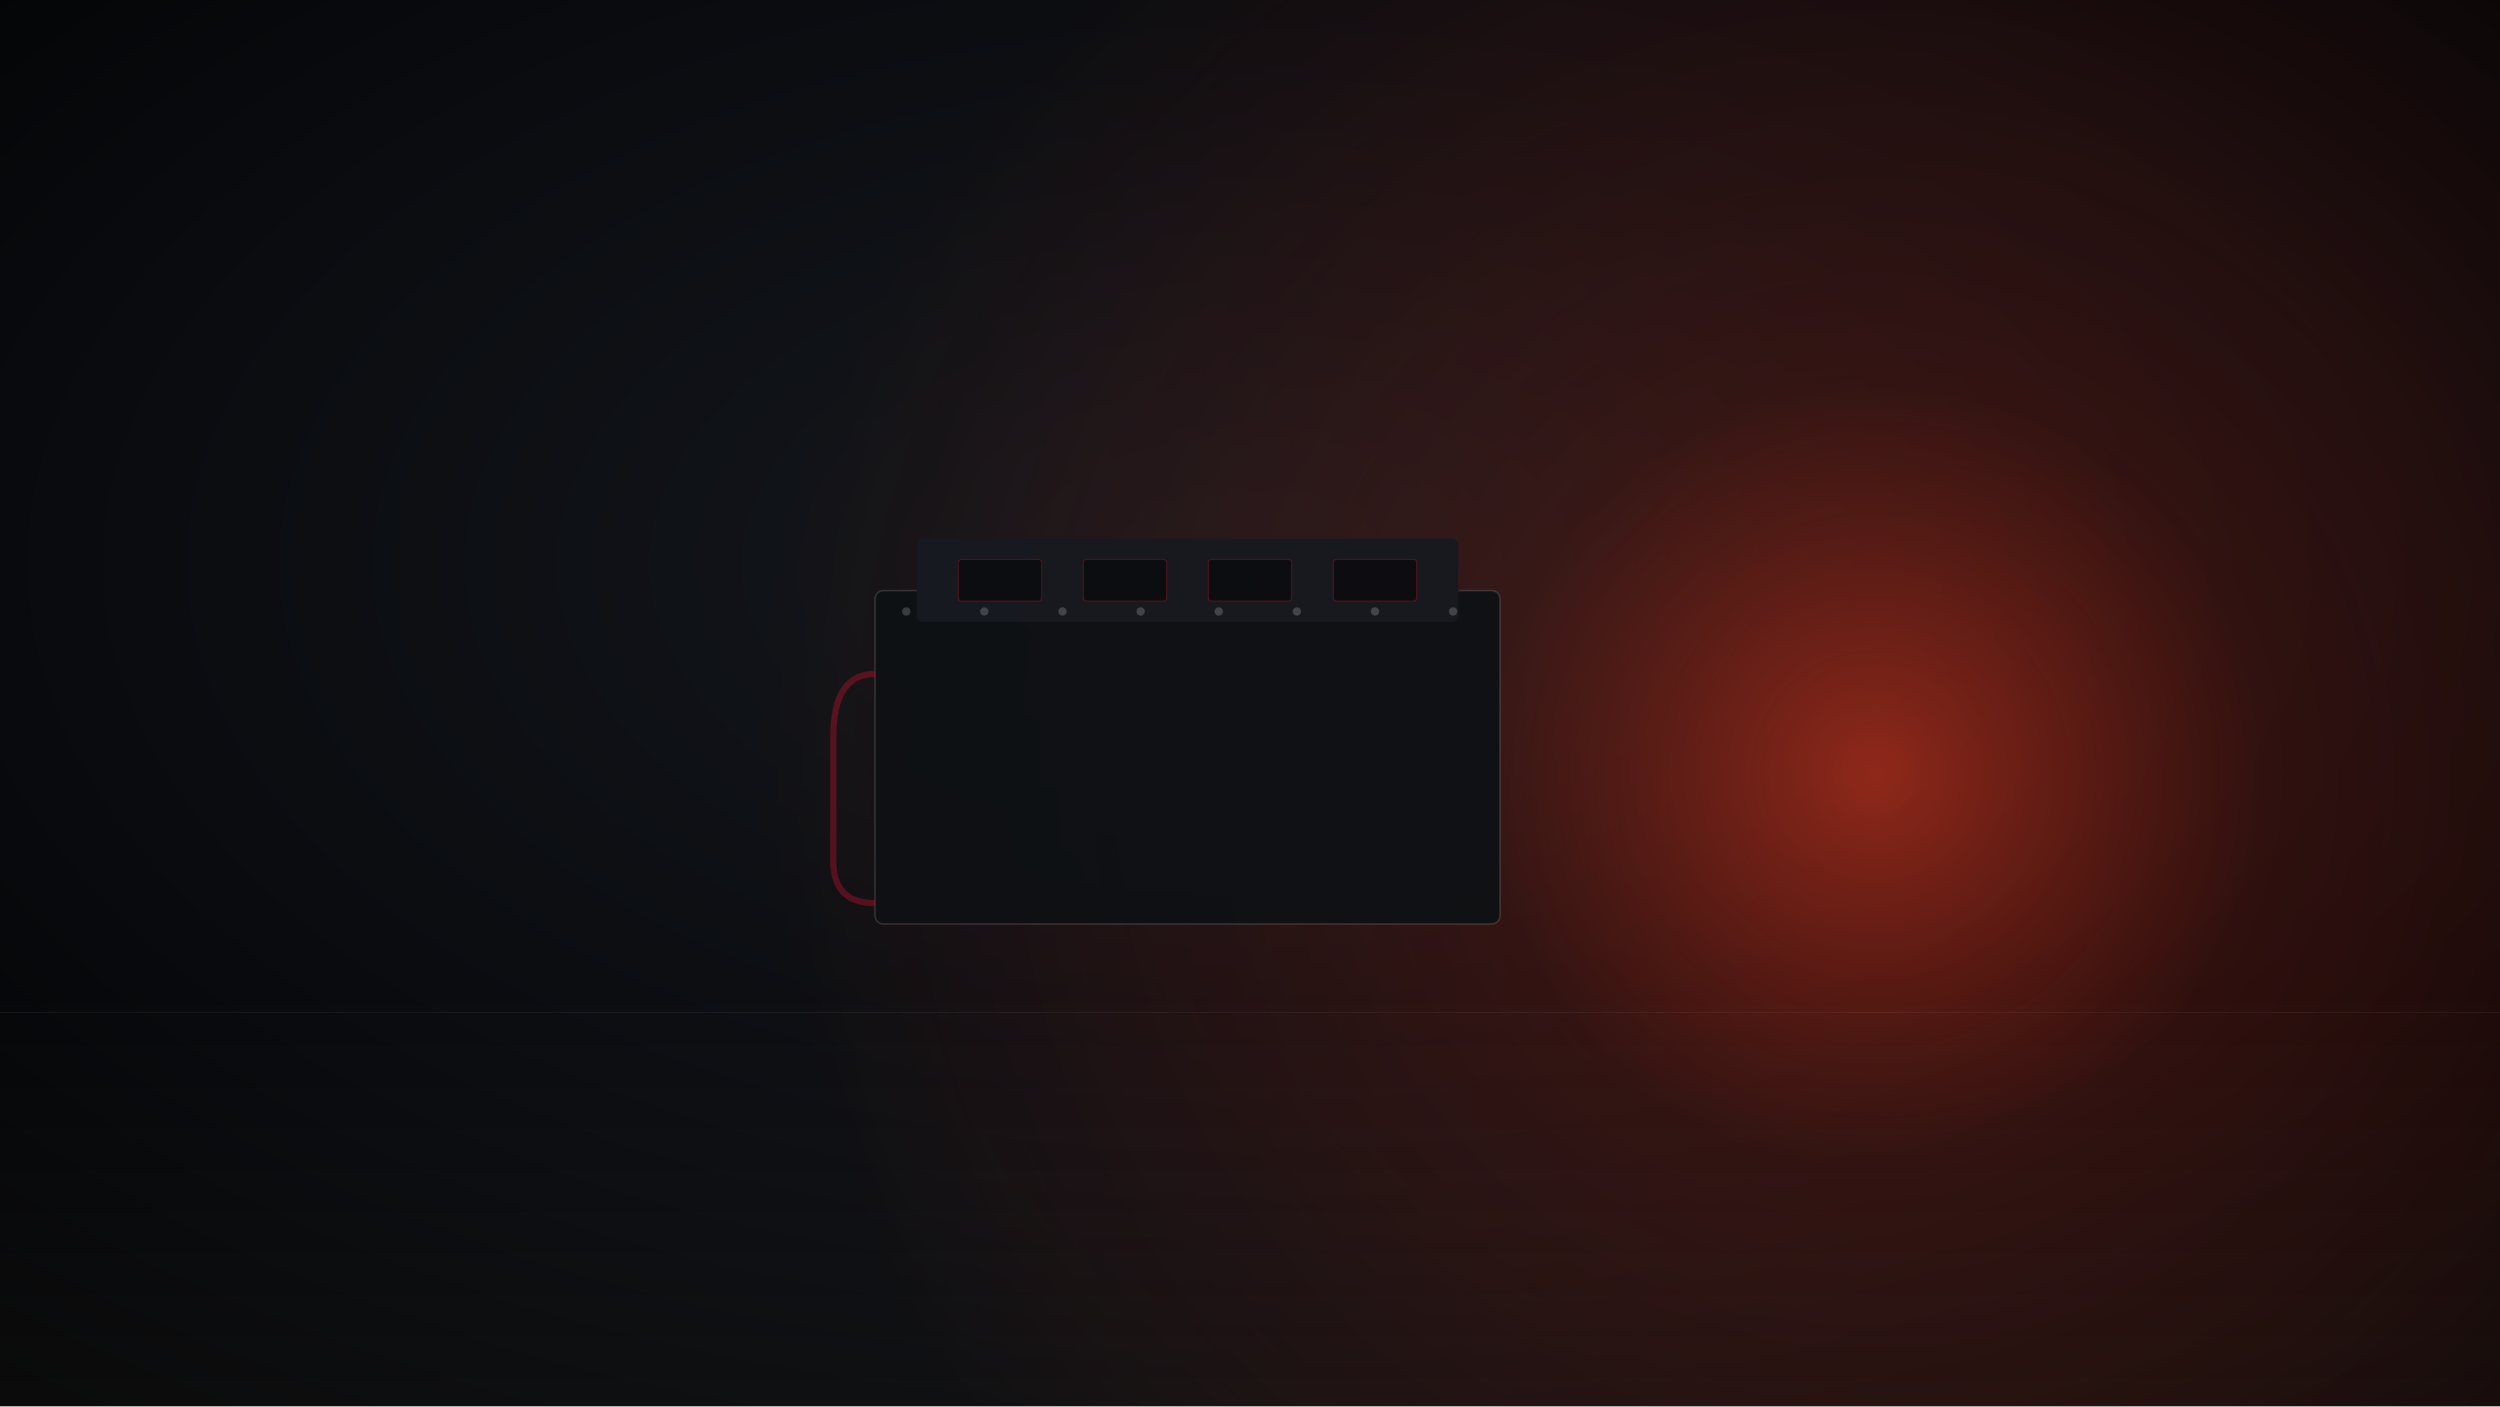
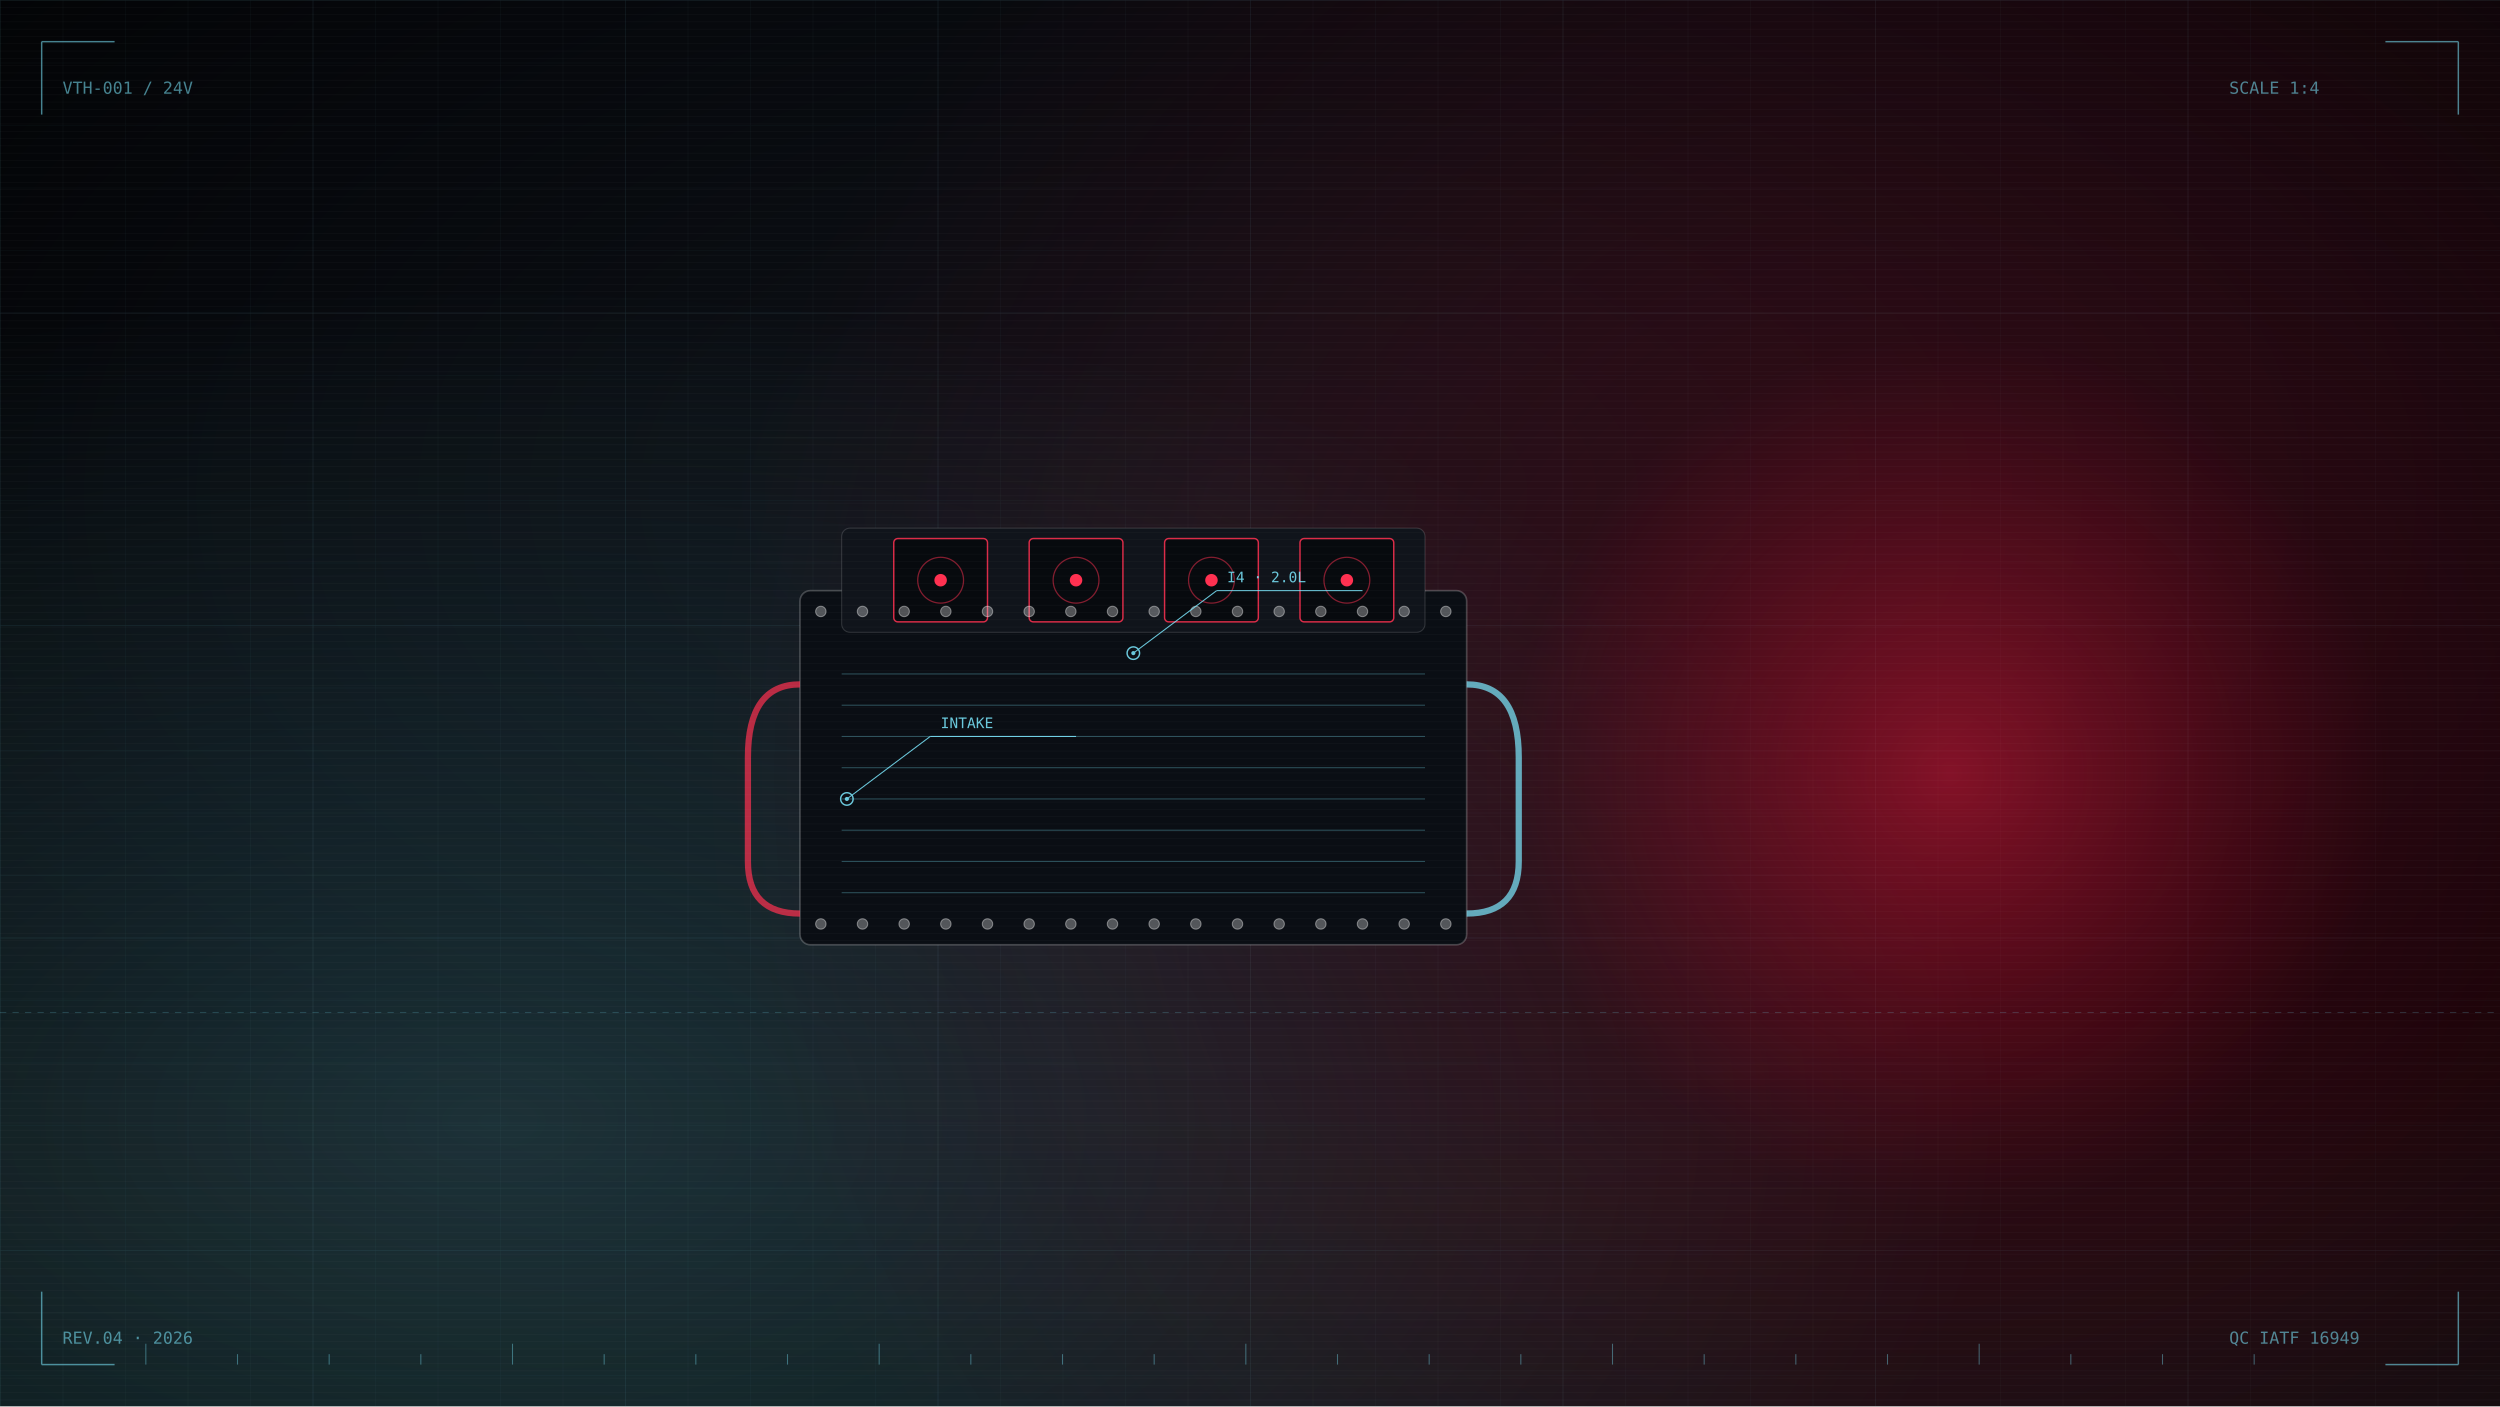
<svg xmlns="http://www.w3.org/2000/svg" viewBox="0 0 2400 1350" width="2400" height="1350" role="img" preserveAspectRatio="xMidYMid slice">
  <defs>
-     <radialGradient id="bgrad" cx="50%" cy="40%" r="80%">
-       <stop offset="0%" stop-color="#15181d" />
-       <stop offset="55%" stop-color="#0a0c10" />
+     <pattern id="grid" width="60" height="60" patternUnits="userSpaceOnUse">
+       <path d="M 60 0 L 0 0 0 60" fill="none" stroke="rgba(123,233,255,0.05)" stroke-width="1" />
+     </pattern>
+     <pattern id="gridMajor" width="300" height="300" patternUnits="userSpaceOnUse">
+       <path d="M 300 0 L 0 0 0 300" fill="none" stroke="rgba(123,233,255,0.08)" stroke-width="1" />
+     </pattern>
+     <radialGradient id="bgrad" cx="50%" cy="35%" r="80%">
+       <stop offset="0%" stop-color="#0e1218" />
+       <stop offset="55%" stop-color="#06080c" />
      <stop offset="100%" stop-color="#000" />
    </radialGradient>
-     <radialGradient id="glow" cx="1800" cy="742.5" r="1080" gradientUnits="userSpaceOnUse">
-       <stop offset="0%" stop-color="hsla(8, 95%, 55%, 0.55)" />
-       <stop offset="35%" stop-color="hsla(8, 90%, 45%, 0.18)" />
-       <stop offset="100%" stop-color="hsla(8, 90%, 45%, 0)" />
+     <radialGradient id="glow" cx="1872" cy="742.5" r="1200" gradientUnits="userSpaceOnUse">
+       <stop offset="0%" stop-color="hsla(350, 100%, 55%, 0.5)" />
+       <stop offset="35%" stop-color="hsla(350, 95%, 45%, 0.15)" />
+       <stop offset="100%" stop-color="hsla(350, 90%, 45%, 0)" />
+     </radialGradient>
+     <radialGradient id="cyanGlow" cx="20%" cy="80%" r="60%">
+       <stop offset="0%" stop-color="rgba(123,233,255,0.18)" />
+       <stop offset="100%" stop-color="rgba(123,233,255,0)" />
    </radialGradient>
    <linearGradient id="floor" x1="0" y1="0" x2="0" y2="1">
      <stop offset="0%" stop-color="rgba(255,255,255,0)" />
-       <stop offset="100%" stop-color="rgba(255,255,255,0.04)" />
+       <stop offset="100%" stop-color="rgba(123,233,255,0.05)" />
    </linearGradient>
    <filter id="soft">
-       <feGaussianBlur stdDeviation="2" />
+       <feGaussianBlur stdDeviation="3" />
+     </filter>
+     <filter id="bloom">
+       <feGaussianBlur stdDeviation="6" />
    </filter>
  </defs>
  <rect width="2400" height="1350" fill="url(#bgrad)" />
+   <rect width="2400" height="1350" fill="url(#grid)" />
+   <rect width="2400" height="1350" fill="url(#gridMajor)" />
+   <rect width="2400" height="1350" fill="url(#cyanGlow)" />
  <rect width="2400" height="1350" fill="url(#glow)" />
-   <rect y="945" width="2400" height="405" fill="url(#floor)" />
-   <g transform="translate(840,567)" opacity="0.92">
-     <rect width="600" height="320" rx="8" fill="#0d1014" stroke="rgba(255,255,255,0.15)" stroke-width="1.5" />
-     <rect x="40" y="-50" width="520" height="80" rx="6" fill="#16191f" />
-     <rect x="80" y="-30" width="80" height="40" rx="3" fill="#0a0c10" stroke="rgba(200,16,46,0.4)" />
-     <rect x="200" y="-30" width="80" height="40" rx="3" fill="#0a0c10" stroke="rgba(200,16,46,0.4)" />
-     <rect x="320" y="-30" width="80" height="40" rx="3" fill="#0a0c10" stroke="rgba(200,16,46,0.4)" />
-     <rect x="440" y="-30" width="80" height="40" rx="3" fill="#0a0c10" stroke="rgba(200,16,46,0.4)" />
-     <circle cx="30" cy="20" r="4" fill="rgba(255,255,255,0.2)" />
-     <circle cx="105" cy="20" r="4" fill="rgba(255,255,255,0.2)" />
-     <circle cx="180" cy="20" r="4" fill="rgba(255,255,255,0.2)" />
-     <circle cx="255" cy="20" r="4" fill="rgba(255,255,255,0.2)" />
-     <circle cx="330" cy="20" r="4" fill="rgba(255,255,255,0.2)" />
-     <circle cx="405" cy="20" r="4" fill="rgba(255,255,255,0.2)" />
-     <circle cx="480" cy="20" r="4" fill="rgba(255,255,255,0.2)" />
-     <circle cx="555" cy="20" r="4" fill="rgba(255,255,255,0.2)" />
-     <path d="M0,80 Q-40,80 -40,140 L-40,260 Q-40,300 0,300" fill="none" stroke="rgba(200,16,46,0.4)" stroke-width="6" />
+   <line x1="0" y1="972" x2="2400" y2="972" stroke="rgba(123,233,255,0.18)" stroke-width="1" stroke-dasharray="6 6" />
+   <rect y="972" width="2400" height="378" fill="url(#floor)" />
+   <g transform="translate(768,567)">
+     <rect width="640" height="340" rx="10" fill="#0a0e14" stroke="rgba(255,255,255,0.22)" stroke-width="1.6" />
+     <rect x="40" y="-60" width="560" height="100" rx="8" fill="#10141b" stroke="rgba(255,255,255,0.15)" />
+     <g transform="translate(90, -50)">
+       <rect width="90" height="80" rx="4" fill="#06080c" stroke="#ff3050" stroke-width="1.4" opacity="0.85" />
+       <circle cx="45" cy="40" r="22" fill="none" stroke="rgba(255,48,80,0.5)" stroke-width="1.2" />
+       <circle cx="45" cy="40" r="6" fill="#ff3050" />
+     </g>
+     <g transform="translate(220, -50)">
+       <rect width="90" height="80" rx="4" fill="#06080c" stroke="#ff3050" stroke-width="1.4" opacity="0.85" />
+       <circle cx="45" cy="40" r="22" fill="none" stroke="rgba(255,48,80,0.5)" stroke-width="1.2" />
+       <circle cx="45" cy="40" r="6" fill="#ff3050" />
+     </g>
+     <g transform="translate(350, -50)">
+       <rect width="90" height="80" rx="4" fill="#06080c" stroke="#ff3050" stroke-width="1.4" opacity="0.85" />
+       <circle cx="45" cy="40" r="22" fill="none" stroke="rgba(255,48,80,0.5)" stroke-width="1.2" />
+       <circle cx="45" cy="40" r="6" fill="#ff3050" />
+     </g>
+     <g transform="translate(480, -50)">
+       <rect width="90" height="80" rx="4" fill="#06080c" stroke="#ff3050" stroke-width="1.4" opacity="0.85" />
+       <circle cx="45" cy="40" r="22" fill="none" stroke="rgba(255,48,80,0.5)" stroke-width="1.2" />
+       <circle cx="45" cy="40" r="6" fill="#ff3050" />
+     </g>
+     <circle cx="20" cy="20" r="5" fill="rgba(255,255,255,0.3)" stroke="rgba(255,255,255,0.4)" />
+     <circle cx="60" cy="20" r="5" fill="rgba(255,255,255,0.3)" stroke="rgba(255,255,255,0.4)" />
+     <circle cx="100" cy="20" r="5" fill="rgba(255,255,255,0.3)" stroke="rgba(255,255,255,0.4)" />
+     <circle cx="140" cy="20" r="5" fill="rgba(255,255,255,0.3)" stroke="rgba(255,255,255,0.4)" />
+     <circle cx="180" cy="20" r="5" fill="rgba(255,255,255,0.3)" stroke="rgba(255,255,255,0.4)" />
+     <circle cx="220" cy="20" r="5" fill="rgba(255,255,255,0.3)" stroke="rgba(255,255,255,0.4)" />
+     <circle cx="260" cy="20" r="5" fill="rgba(255,255,255,0.3)" stroke="rgba(255,255,255,0.4)" />
+     <circle cx="300" cy="20" r="5" fill="rgba(255,255,255,0.3)" stroke="rgba(255,255,255,0.4)" />
+     <circle cx="340" cy="20" r="5" fill="rgba(255,255,255,0.3)" stroke="rgba(255,255,255,0.4)" />
+     <circle cx="380" cy="20" r="5" fill="rgba(255,255,255,0.3)" stroke="rgba(255,255,255,0.4)" />
+     <circle cx="420" cy="20" r="5" fill="rgba(255,255,255,0.3)" stroke="rgba(255,255,255,0.4)" />
+     <circle cx="460" cy="20" r="5" fill="rgba(255,255,255,0.3)" stroke="rgba(255,255,255,0.4)" />
+     <circle cx="500" cy="20" r="5" fill="rgba(255,255,255,0.3)" stroke="rgba(255,255,255,0.4)" />
+     <circle cx="540" cy="20" r="5" fill="rgba(255,255,255,0.3)" stroke="rgba(255,255,255,0.4)" />
+     <circle cx="580" cy="20" r="5" fill="rgba(255,255,255,0.3)" stroke="rgba(255,255,255,0.4)" />
+     <circle cx="620" cy="20" r="5" fill="rgba(255,255,255,0.3)" stroke="rgba(255,255,255,0.4)" />
+     <circle cx="20" cy="320" r="5" fill="rgba(255,255,255,0.3)" stroke="rgba(255,255,255,0.4)" />
+     <circle cx="60" cy="320" r="5" fill="rgba(255,255,255,0.3)" stroke="rgba(255,255,255,0.4)" />
+     <circle cx="100" cy="320" r="5" fill="rgba(255,255,255,0.3)" stroke="rgba(255,255,255,0.4)" />
+     <circle cx="140" cy="320" r="5" fill="rgba(255,255,255,0.3)" stroke="rgba(255,255,255,0.4)" />
+     <circle cx="180" cy="320" r="5" fill="rgba(255,255,255,0.3)" stroke="rgba(255,255,255,0.4)" />
+     <circle cx="220" cy="320" r="5" fill="rgba(255,255,255,0.3)" stroke="rgba(255,255,255,0.4)" />
+     <circle cx="260" cy="320" r="5" fill="rgba(255,255,255,0.3)" stroke="rgba(255,255,255,0.4)" />
+     <circle cx="300" cy="320" r="5" fill="rgba(255,255,255,0.3)" stroke="rgba(255,255,255,0.4)" />
+     <circle cx="340" cy="320" r="5" fill="rgba(255,255,255,0.3)" stroke="rgba(255,255,255,0.4)" />
+     <circle cx="380" cy="320" r="5" fill="rgba(255,255,255,0.3)" stroke="rgba(255,255,255,0.4)" />
+     <circle cx="420" cy="320" r="5" fill="rgba(255,255,255,0.3)" stroke="rgba(255,255,255,0.4)" />
+     <circle cx="460" cy="320" r="5" fill="rgba(255,255,255,0.3)" stroke="rgba(255,255,255,0.4)" />
+     <circle cx="500" cy="320" r="5" fill="rgba(255,255,255,0.3)" stroke="rgba(255,255,255,0.4)" />
+     <circle cx="540" cy="320" r="5" fill="rgba(255,255,255,0.3)" stroke="rgba(255,255,255,0.4)" />
+     <circle cx="580" cy="320" r="5" fill="rgba(255,255,255,0.3)" stroke="rgba(255,255,255,0.4)" />
+     <circle cx="620" cy="320" r="5" fill="rgba(255,255,255,0.3)" stroke="rgba(255,255,255,0.4)" />
+     <path d="M0,90 Q-50,90 -50,160 L-50,260 Q-50,310 0,310" fill="none" stroke="#ff3050" stroke-width="6" opacity="0.7" />
+     <path d="M640,90 Q690,90 690,160 L690,260 Q690,310 640,310" fill="none" stroke="#7be9ff" stroke-width="6" opacity="0.7" />
+     <g stroke="rgba(123,233,255,0.3)" stroke-width="1" fill="none">
+       <line x1="40" y1="80" x2="600" y2="80" />
+       <line x1="40" y1="110" x2="600" y2="110" />
+       <line x1="40" y1="140" x2="600" y2="140" />
+       <line x1="40" y1="170" x2="600" y2="170" />
+       <line x1="40" y1="200" x2="600" y2="200" />
+       <line x1="40" y1="230" x2="600" y2="230" />
+       <line x1="40" y1="260" x2="600" y2="260" />
+       <line x1="40" y1="290" x2="600" y2="290" />
+     </g>
+     <g opacity="0.85">
+       <circle cx="320" cy="60" r="6" fill="none" stroke="#7be9ff" stroke-width="1.4" />
+       <circle cx="320" cy="60" r="2" fill="#7be9ff" />
+       <line x1="320" y1="60" x2="400" y2="0" stroke="#7be9ff" stroke-width="1" />
+       <line x1="400" y1="0" x2="540" y2="0" stroke="#7be9ff" stroke-width="1" />
+       <text x="410" y="-8" font-family="ui-monospace,monospace" font-size="14" fill="#7be9ff">I4 · 2.0L</text>
+     </g>
+     <g opacity="0.85">
+       <circle cx="45" cy="200" r="6" fill="none" stroke="#7be9ff" stroke-width="1.4" />
+       <circle cx="45" cy="200" r="2" fill="#7be9ff" />
+       <line x1="45" y1="200" x2="125" y2="140" stroke="#7be9ff" stroke-width="1" />
+       <line x1="125" y1="140" x2="265" y2="140" stroke="#7be9ff" stroke-width="1" />
+       <text x="135" y="132" font-family="ui-monospace,monospace" font-size="14" fill="#7be9ff">INTAKE</text>
+     </g>
  </g>
-   <line x1="0" y1="972" x2="2400" y2="972" stroke="rgba(255,255,255,0.05)" stroke-width="1" />
+   <g opacity="0.04">
+     <line x1="0" y1="0" x2="2400" y2="0" stroke="#fff" stroke-width="0.5" />
+     <line x1="0" y1="7" x2="2400" y2="7" stroke="#fff" stroke-width="0.5" />
+     <line x1="0" y1="14" x2="2400" y2="14" stroke="#fff" stroke-width="0.5" />
+     <line x1="0" y1="21" x2="2400" y2="21" stroke="#fff" stroke-width="0.5" />
+     <line x1="0" y1="28" x2="2400" y2="28" stroke="#fff" stroke-width="0.5" />
+     <line x1="0" y1="35" x2="2400" y2="35" stroke="#fff" stroke-width="0.5" />
+     <line x1="0" y1="42" x2="2400" y2="42" stroke="#fff" stroke-width="0.5" />
+     <line x1="0" y1="49" x2="2400" y2="49" stroke="#fff" stroke-width="0.5" />
+     <line x1="0" y1="56" x2="2400" y2="56" stroke="#fff" stroke-width="0.5" />
+     <line x1="0" y1="63" x2="2400" y2="63" stroke="#fff" stroke-width="0.5" />
+     <line x1="0" y1="70" x2="2400" y2="70" stroke="#fff" stroke-width="0.5" />
+     <line x1="0" y1="77" x2="2400" y2="77" stroke="#fff" stroke-width="0.5" />
+     <line x1="0" y1="84" x2="2400" y2="84" stroke="#fff" stroke-width="0.5" />
+     <line x1="0" y1="91" x2="2400" y2="91" stroke="#fff" stroke-width="0.5" />
+     <line x1="0" y1="98" x2="2400" y2="98" stroke="#fff" stroke-width="0.5" />
+     <line x1="0" y1="105" x2="2400" y2="105" stroke="#fff" stroke-width="0.5" />
+     <line x1="0" y1="112" x2="2400" y2="112" stroke="#fff" stroke-width="0.5" />
+     <line x1="0" y1="119" x2="2400" y2="119" stroke="#fff" stroke-width="0.5" />
+     <line x1="0" y1="126" x2="2400" y2="126" stroke="#fff" stroke-width="0.5" />
+     <line x1="0" y1="133" x2="2400" y2="133" stroke="#fff" stroke-width="0.5" />
+     <line x1="0" y1="140" x2="2400" y2="140" stroke="#fff" stroke-width="0.5" />
+     <line x1="0" y1="147" x2="2400" y2="147" stroke="#fff" stroke-width="0.5" />
+     <line x1="0" y1="154" x2="2400" y2="154" stroke="#fff" stroke-width="0.5" />
+     <line x1="0" y1="161" x2="2400" y2="161" stroke="#fff" stroke-width="0.5" />
+     <line x1="0" y1="168" x2="2400" y2="168" stroke="#fff" stroke-width="0.5" />
+     <line x1="0" y1="175" x2="2400" y2="175" stroke="#fff" stroke-width="0.5" />
+     <line x1="0" y1="182" x2="2400" y2="182" stroke="#fff" stroke-width="0.5" />
+     <line x1="0" y1="189" x2="2400" y2="189" stroke="#fff" stroke-width="0.5" />
+     <line x1="0" y1="196" x2="2400" y2="196" stroke="#fff" stroke-width="0.5" />
+     <line x1="0" y1="203" x2="2400" y2="203" stroke="#fff" stroke-width="0.5" />
+     <line x1="0" y1="210" x2="2400" y2="210" stroke="#fff" stroke-width="0.5" />
+     <line x1="0" y1="217" x2="2400" y2="217" stroke="#fff" stroke-width="0.5" />
+     <line x1="0" y1="224" x2="2400" y2="224" stroke="#fff" stroke-width="0.5" />
+     <line x1="0" y1="231" x2="2400" y2="231" stroke="#fff" stroke-width="0.5" />
+     <line x1="0" y1="238" x2="2400" y2="238" stroke="#fff" stroke-width="0.5" />
+     <line x1="0" y1="245" x2="2400" y2="245" stroke="#fff" stroke-width="0.5" />
+     <line x1="0" y1="252" x2="2400" y2="252" stroke="#fff" stroke-width="0.5" />
+     <line x1="0" y1="259" x2="2400" y2="259" stroke="#fff" stroke-width="0.5" />
+     <line x1="0" y1="266" x2="2400" y2="266" stroke="#fff" stroke-width="0.5" />
+     <line x1="0" y1="273" x2="2400" y2="273" stroke="#fff" stroke-width="0.5" />
+     <line x1="0" y1="280" x2="2400" y2="280" stroke="#fff" stroke-width="0.5" />
+     <line x1="0" y1="287" x2="2400" y2="287" stroke="#fff" stroke-width="0.5" />
+     <line x1="0" y1="294" x2="2400" y2="294" stroke="#fff" stroke-width="0.5" />
+     <line x1="0" y1="301" x2="2400" y2="301" stroke="#fff" stroke-width="0.5" />
+     <line x1="0" y1="308" x2="2400" y2="308" stroke="#fff" stroke-width="0.5" />
+     <line x1="0" y1="315" x2="2400" y2="315" stroke="#fff" stroke-width="0.5" />
+     <line x1="0" y1="322" x2="2400" y2="322" stroke="#fff" stroke-width="0.5" />
+     <line x1="0" y1="329" x2="2400" y2="329" stroke="#fff" stroke-width="0.5" />
+     <line x1="0" y1="336" x2="2400" y2="336" stroke="#fff" stroke-width="0.5" />
+     <line x1="0" y1="343" x2="2400" y2="343" stroke="#fff" stroke-width="0.5" />
+     <line x1="0" y1="350" x2="2400" y2="350" stroke="#fff" stroke-width="0.5" />
+     <line x1="0" y1="357" x2="2400" y2="357" stroke="#fff" stroke-width="0.5" />
+     <line x1="0" y1="364" x2="2400" y2="364" stroke="#fff" stroke-width="0.5" />
+     <line x1="0" y1="371" x2="2400" y2="371" stroke="#fff" stroke-width="0.5" />
+     <line x1="0" y1="378" x2="2400" y2="378" stroke="#fff" stroke-width="0.5" />
+     <line x1="0" y1="385" x2="2400" y2="385" stroke="#fff" stroke-width="0.5" />
+     <line x1="0" y1="392" x2="2400" y2="392" stroke="#fff" stroke-width="0.5" />
+     <line x1="0" y1="399" x2="2400" y2="399" stroke="#fff" stroke-width="0.5" />
+     <line x1="0" y1="406" x2="2400" y2="406" stroke="#fff" stroke-width="0.5" />
+     <line x1="0" y1="413" x2="2400" y2="413" stroke="#fff" stroke-width="0.5" />
+     <line x1="0" y1="420" x2="2400" y2="420" stroke="#fff" stroke-width="0.5" />
+     <line x1="0" y1="427" x2="2400" y2="427" stroke="#fff" stroke-width="0.5" />
+     <line x1="0" y1="434" x2="2400" y2="434" stroke="#fff" stroke-width="0.5" />
+     <line x1="0" y1="441" x2="2400" y2="441" stroke="#fff" stroke-width="0.5" />
+     <line x1="0" y1="448" x2="2400" y2="448" stroke="#fff" stroke-width="0.5" />
+     <line x1="0" y1="455" x2="2400" y2="455" stroke="#fff" stroke-width="0.5" />
+     <line x1="0" y1="462" x2="2400" y2="462" stroke="#fff" stroke-width="0.5" />
+     <line x1="0" y1="469" x2="2400" y2="469" stroke="#fff" stroke-width="0.5" />
+     <line x1="0" y1="476" x2="2400" y2="476" stroke="#fff" stroke-width="0.5" />
+     <line x1="0" y1="483" x2="2400" y2="483" stroke="#fff" stroke-width="0.5" />
+     <line x1="0" y1="490" x2="2400" y2="490" stroke="#fff" stroke-width="0.5" />
+     <line x1="0" y1="497" x2="2400" y2="497" stroke="#fff" stroke-width="0.5" />
+     <line x1="0" y1="504" x2="2400" y2="504" stroke="#fff" stroke-width="0.5" />
+     <line x1="0" y1="511" x2="2400" y2="511" stroke="#fff" stroke-width="0.5" />
+     <line x1="0" y1="518" x2="2400" y2="518" stroke="#fff" stroke-width="0.5" />
+     <line x1="0" y1="525" x2="2400" y2="525" stroke="#fff" stroke-width="0.5" />
+     <line x1="0" y1="532" x2="2400" y2="532" stroke="#fff" stroke-width="0.5" />
+     <line x1="0" y1="539" x2="2400" y2="539" stroke="#fff" stroke-width="0.5" />
+     <line x1="0" y1="546" x2="2400" y2="546" stroke="#fff" stroke-width="0.5" />
+     <line x1="0" y1="553" x2="2400" y2="553" stroke="#fff" stroke-width="0.5" />
+     <line x1="0" y1="560" x2="2400" y2="560" stroke="#fff" stroke-width="0.5" />
+     <line x1="0" y1="567" x2="2400" y2="567" stroke="#fff" stroke-width="0.5" />
+     <line x1="0" y1="574" x2="2400" y2="574" stroke="#fff" stroke-width="0.5" />
+     <line x1="0" y1="581" x2="2400" y2="581" stroke="#fff" stroke-width="0.5" />
+     <line x1="0" y1="588" x2="2400" y2="588" stroke="#fff" stroke-width="0.5" />
+     <line x1="0" y1="595" x2="2400" y2="595" stroke="#fff" stroke-width="0.5" />
+     <line x1="0" y1="602" x2="2400" y2="602" stroke="#fff" stroke-width="0.5" />
+     <line x1="0" y1="609" x2="2400" y2="609" stroke="#fff" stroke-width="0.5" />
+     <line x1="0" y1="616" x2="2400" y2="616" stroke="#fff" stroke-width="0.5" />
+     <line x1="0" y1="623" x2="2400" y2="623" stroke="#fff" stroke-width="0.5" />
+     <line x1="0" y1="630" x2="2400" y2="630" stroke="#fff" stroke-width="0.5" />
+     <line x1="0" y1="637" x2="2400" y2="637" stroke="#fff" stroke-width="0.5" />
+     <line x1="0" y1="644" x2="2400" y2="644" stroke="#fff" stroke-width="0.5" />
+     <line x1="0" y1="651" x2="2400" y2="651" stroke="#fff" stroke-width="0.5" />
+     <line x1="0" y1="658" x2="2400" y2="658" stroke="#fff" stroke-width="0.5" />
+     <line x1="0" y1="665" x2="2400" y2="665" stroke="#fff" stroke-width="0.5" />
+     <line x1="0" y1="672" x2="2400" y2="672" stroke="#fff" stroke-width="0.5" />
+     <line x1="0" y1="679" x2="2400" y2="679" stroke="#fff" stroke-width="0.5" />
+     <line x1="0" y1="686" x2="2400" y2="686" stroke="#fff" stroke-width="0.5" />
+     <line x1="0" y1="693" x2="2400" y2="693" stroke="#fff" stroke-width="0.5" />
+     <line x1="0" y1="700" x2="2400" y2="700" stroke="#fff" stroke-width="0.5" />
+     <line x1="0" y1="707" x2="2400" y2="707" stroke="#fff" stroke-width="0.5" />
+     <line x1="0" y1="714" x2="2400" y2="714" stroke="#fff" stroke-width="0.5" />
+     <line x1="0" y1="721" x2="2400" y2="721" stroke="#fff" stroke-width="0.5" />
+     <line x1="0" y1="728" x2="2400" y2="728" stroke="#fff" stroke-width="0.5" />
+     <line x1="0" y1="735" x2="2400" y2="735" stroke="#fff" stroke-width="0.5" />
+     <line x1="0" y1="742" x2="2400" y2="742" stroke="#fff" stroke-width="0.5" />
+     <line x1="0" y1="749" x2="2400" y2="749" stroke="#fff" stroke-width="0.5" />
+     <line x1="0" y1="756" x2="2400" y2="756" stroke="#fff" stroke-width="0.5" />
+     <line x1="0" y1="763" x2="2400" y2="763" stroke="#fff" stroke-width="0.5" />
+     <line x1="0" y1="770" x2="2400" y2="770" stroke="#fff" stroke-width="0.5" />
+     <line x1="0" y1="777" x2="2400" y2="777" stroke="#fff" stroke-width="0.5" />
+     <line x1="0" y1="784" x2="2400" y2="784" stroke="#fff" stroke-width="0.5" />
+     <line x1="0" y1="791" x2="2400" y2="791" stroke="#fff" stroke-width="0.5" />
+     <line x1="0" y1="798" x2="2400" y2="798" stroke="#fff" stroke-width="0.5" />
+     <line x1="0" y1="805" x2="2400" y2="805" stroke="#fff" stroke-width="0.5" />
+     <line x1="0" y1="812" x2="2400" y2="812" stroke="#fff" stroke-width="0.5" />
+     <line x1="0" y1="819" x2="2400" y2="819" stroke="#fff" stroke-width="0.5" />
+     <line x1="0" y1="826" x2="2400" y2="826" stroke="#fff" stroke-width="0.5" />
+     <line x1="0" y1="833" x2="2400" y2="833" stroke="#fff" stroke-width="0.5" />
+     <line x1="0" y1="840" x2="2400" y2="840" stroke="#fff" stroke-width="0.5" />
+     <line x1="0" y1="847" x2="2400" y2="847" stroke="#fff" stroke-width="0.5" />
+     <line x1="0" y1="854" x2="2400" y2="854" stroke="#fff" stroke-width="0.5" />
+     <line x1="0" y1="861" x2="2400" y2="861" stroke="#fff" stroke-width="0.5" />
+     <line x1="0" y1="868" x2="2400" y2="868" stroke="#fff" stroke-width="0.5" />
+     <line x1="0" y1="875" x2="2400" y2="875" stroke="#fff" stroke-width="0.5" />
+     <line x1="0" y1="882" x2="2400" y2="882" stroke="#fff" stroke-width="0.5" />
+     <line x1="0" y1="889" x2="2400" y2="889" stroke="#fff" stroke-width="0.5" />
+     <line x1="0" y1="896" x2="2400" y2="896" stroke="#fff" stroke-width="0.5" />
+     <line x1="0" y1="903" x2="2400" y2="903" stroke="#fff" stroke-width="0.5" />
+     <line x1="0" y1="910" x2="2400" y2="910" stroke="#fff" stroke-width="0.5" />
+     <line x1="0" y1="917" x2="2400" y2="917" stroke="#fff" stroke-width="0.5" />
+     <line x1="0" y1="924" x2="2400" y2="924" stroke="#fff" stroke-width="0.5" />
+     <line x1="0" y1="931" x2="2400" y2="931" stroke="#fff" stroke-width="0.5" />
+     <line x1="0" y1="938" x2="2400" y2="938" stroke="#fff" stroke-width="0.5" />
+     <line x1="0" y1="945" x2="2400" y2="945" stroke="#fff" stroke-width="0.5" />
+     <line x1="0" y1="952" x2="2400" y2="952" stroke="#fff" stroke-width="0.5" />
+     <line x1="0" y1="959" x2="2400" y2="959" stroke="#fff" stroke-width="0.5" />
+     <line x1="0" y1="966" x2="2400" y2="966" stroke="#fff" stroke-width="0.5" />
+     <line x1="0" y1="973" x2="2400" y2="973" stroke="#fff" stroke-width="0.5" />
+     <line x1="0" y1="980" x2="2400" y2="980" stroke="#fff" stroke-width="0.5" />
+     <line x1="0" y1="987" x2="2400" y2="987" stroke="#fff" stroke-width="0.5" />
+     <line x1="0" y1="994" x2="2400" y2="994" stroke="#fff" stroke-width="0.5" />
+     <line x1="0" y1="1001" x2="2400" y2="1001" stroke="#fff" stroke-width="0.5" />
+     <line x1="0" y1="1008" x2="2400" y2="1008" stroke="#fff" stroke-width="0.5" />
+     <line x1="0" y1="1015" x2="2400" y2="1015" stroke="#fff" stroke-width="0.5" />
+     <line x1="0" y1="1022" x2="2400" y2="1022" stroke="#fff" stroke-width="0.5" />
+     <line x1="0" y1="1029" x2="2400" y2="1029" stroke="#fff" stroke-width="0.5" />
+     <line x1="0" y1="1036" x2="2400" y2="1036" stroke="#fff" stroke-width="0.5" />
+     <line x1="0" y1="1043" x2="2400" y2="1043" stroke="#fff" stroke-width="0.5" />
+     <line x1="0" y1="1050" x2="2400" y2="1050" stroke="#fff" stroke-width="0.5" />
+     <line x1="0" y1="1057" x2="2400" y2="1057" stroke="#fff" stroke-width="0.5" />
+     <line x1="0" y1="1064" x2="2400" y2="1064" stroke="#fff" stroke-width="0.5" />
+     <line x1="0" y1="1071" x2="2400" y2="1071" stroke="#fff" stroke-width="0.5" />
+     <line x1="0" y1="1078" x2="2400" y2="1078" stroke="#fff" stroke-width="0.5" />
+     <line x1="0" y1="1085" x2="2400" y2="1085" stroke="#fff" stroke-width="0.5" />
+     <line x1="0" y1="1092" x2="2400" y2="1092" stroke="#fff" stroke-width="0.5" />
+     <line x1="0" y1="1099" x2="2400" y2="1099" stroke="#fff" stroke-width="0.5" />
+     <line x1="0" y1="1106" x2="2400" y2="1106" stroke="#fff" stroke-width="0.5" />
+     <line x1="0" y1="1113" x2="2400" y2="1113" stroke="#fff" stroke-width="0.5" />
+     <line x1="0" y1="1120" x2="2400" y2="1120" stroke="#fff" stroke-width="0.5" />
+     <line x1="0" y1="1127" x2="2400" y2="1127" stroke="#fff" stroke-width="0.5" />
+     <line x1="0" y1="1134" x2="2400" y2="1134" stroke="#fff" stroke-width="0.5" />
+     <line x1="0" y1="1141" x2="2400" y2="1141" stroke="#fff" stroke-width="0.5" />
+     <line x1="0" y1="1148" x2="2400" y2="1148" stroke="#fff" stroke-width="0.5" />
+     <line x1="0" y1="1155" x2="2400" y2="1155" stroke="#fff" stroke-width="0.5" />
+     <line x1="0" y1="1162" x2="2400" y2="1162" stroke="#fff" stroke-width="0.5" />
+     <line x1="0" y1="1169" x2="2400" y2="1169" stroke="#fff" stroke-width="0.5" />
+     <line x1="0" y1="1176" x2="2400" y2="1176" stroke="#fff" stroke-width="0.5" />
+     <line x1="0" y1="1183" x2="2400" y2="1183" stroke="#fff" stroke-width="0.5" />
+     <line x1="0" y1="1190" x2="2400" y2="1190" stroke="#fff" stroke-width="0.5" />
+     <line x1="0" y1="1197" x2="2400" y2="1197" stroke="#fff" stroke-width="0.5" />
+     <line x1="0" y1="1204" x2="2400" y2="1204" stroke="#fff" stroke-width="0.5" />
+     <line x1="0" y1="1211" x2="2400" y2="1211" stroke="#fff" stroke-width="0.5" />
+     <line x1="0" y1="1218" x2="2400" y2="1218" stroke="#fff" stroke-width="0.5" />
+     <line x1="0" y1="1225" x2="2400" y2="1225" stroke="#fff" stroke-width="0.5" />
+     <line x1="0" y1="1232" x2="2400" y2="1232" stroke="#fff" stroke-width="0.5" />
+     <line x1="0" y1="1239" x2="2400" y2="1239" stroke="#fff" stroke-width="0.5" />
+     <line x1="0" y1="1246" x2="2400" y2="1246" stroke="#fff" stroke-width="0.5" />
+     <line x1="0" y1="1253" x2="2400" y2="1253" stroke="#fff" stroke-width="0.5" />
+     <line x1="0" y1="1260" x2="2400" y2="1260" stroke="#fff" stroke-width="0.5" />
+     <line x1="0" y1="1267" x2="2400" y2="1267" stroke="#fff" stroke-width="0.5" />
+     <line x1="0" y1="1274" x2="2400" y2="1274" stroke="#fff" stroke-width="0.5" />
+     <line x1="0" y1="1281" x2="2400" y2="1281" stroke="#fff" stroke-width="0.5" />
+     <line x1="0" y1="1288" x2="2400" y2="1288" stroke="#fff" stroke-width="0.5" />
+     <line x1="0" y1="1295" x2="2400" y2="1295" stroke="#fff" stroke-width="0.5" />
+     <line x1="0" y1="1302" x2="2400" y2="1302" stroke="#fff" stroke-width="0.5" />
+     <line x1="0" y1="1309" x2="2400" y2="1309" stroke="#fff" stroke-width="0.5" />
+     <line x1="0" y1="1316" x2="2400" y2="1316" stroke="#fff" stroke-width="0.5" />
+     <line x1="0" y1="1323" x2="2400" y2="1323" stroke="#fff" stroke-width="0.5" />
+     <line x1="0" y1="1330" x2="2400" y2="1330" stroke="#fff" stroke-width="0.5" />
+     <line x1="0" y1="1337" x2="2400" y2="1337" stroke="#fff" stroke-width="0.5" />
+     <line x1="0" y1="1344" x2="2400" y2="1344" stroke="#fff" stroke-width="0.5" />
+     <line x1="0" y1="1351" x2="2400" y2="1351" stroke="#fff" stroke-width="0.5" />
+     <line x1="0" y1="1358" x2="2400" y2="1358" stroke="#fff" stroke-width="0.5" />
+     <line x1="0" y1="1365" x2="2400" y2="1365" stroke="#fff" stroke-width="0.5" />
+     <line x1="0" y1="1372" x2="2400" y2="1372" stroke="#fff" stroke-width="0.5" />
+     <line x1="0" y1="1379" x2="2400" y2="1379" stroke="#fff" stroke-width="0.5" />
+     <line x1="0" y1="1386" x2="2400" y2="1386" stroke="#fff" stroke-width="0.5" />
+     <line x1="0" y1="1393" x2="2400" y2="1393" stroke="#fff" stroke-width="0.5" />
+   </g>
+   <g opacity="0.55" font-family="ui-monospace, SFMono-Regular, Menlo, monospace" font-size="16" fill="#7be9ff">
+     <g stroke="#7be9ff" stroke-width="1.4" fill="none">
+       <path d="M40,40 L40,110 M40,40 L110,40" />
+       <path d="M2360,40 L2360,110 M2360,40 L2290,40" />
+       <path d="M40,1310 L40,1240 M40,1310 L110,1310" />
+       <path d="M2360,1310 L2360,1240 M2360,1310 L2290,1310" />
+     </g>
+     <text x="60" y="90">VTH-001 / 24V</text>
+     <text x="2140" y="90">SCALE 1:4</text>
+     <text x="60" y="1290">REV.04 · 2026</text>
+     <text x="2140" y="1290">QC IATF 16949</text>
+     <g stroke="#7be9ff" stroke-width="1" opacity="0.7">
+       <line x1="140" y1="1310" x2="140" y2="1290" />
+       <line x1="228" y1="1310" x2="228" y2="1300" />
+       <line x1="316" y1="1310" x2="316" y2="1300" />
+       <line x1="404" y1="1310" x2="404" y2="1300" />
+       <line x1="492" y1="1310" x2="492" y2="1290" />
+       <line x1="580" y1="1310" x2="580" y2="1300" />
+       <line x1="668" y1="1310" x2="668" y2="1300" />
+       <line x1="756" y1="1310" x2="756" y2="1300" />
+       <line x1="844" y1="1310" x2="844" y2="1290" />
+       <line x1="932" y1="1310" x2="932" y2="1300" />
+       <line x1="1020" y1="1310" x2="1020" y2="1300" />
+       <line x1="1108" y1="1310" x2="1108" y2="1300" />
+       <line x1="1196" y1="1310" x2="1196" y2="1290" />
+       <line x1="1284" y1="1310" x2="1284" y2="1300" />
+       <line x1="1372" y1="1310" x2="1372" y2="1300" />
+       <line x1="1460" y1="1310" x2="1460" y2="1300" />
+       <line x1="1548" y1="1310" x2="1548" y2="1290" />
+       <line x1="1636" y1="1310" x2="1636" y2="1300" />
+       <line x1="1724" y1="1310" x2="1724" y2="1300" />
+       <line x1="1812" y1="1310" x2="1812" y2="1300" />
+       <line x1="1900" y1="1310" x2="1900" y2="1290" />
+       <line x1="1988" y1="1310" x2="1988" y2="1300" />
+       <line x1="2076" y1="1310" x2="2076" y2="1300" />
+       <line x1="2164" y1="1310" x2="2164" y2="1300" />
+     </g>
+   </g>
</svg>
